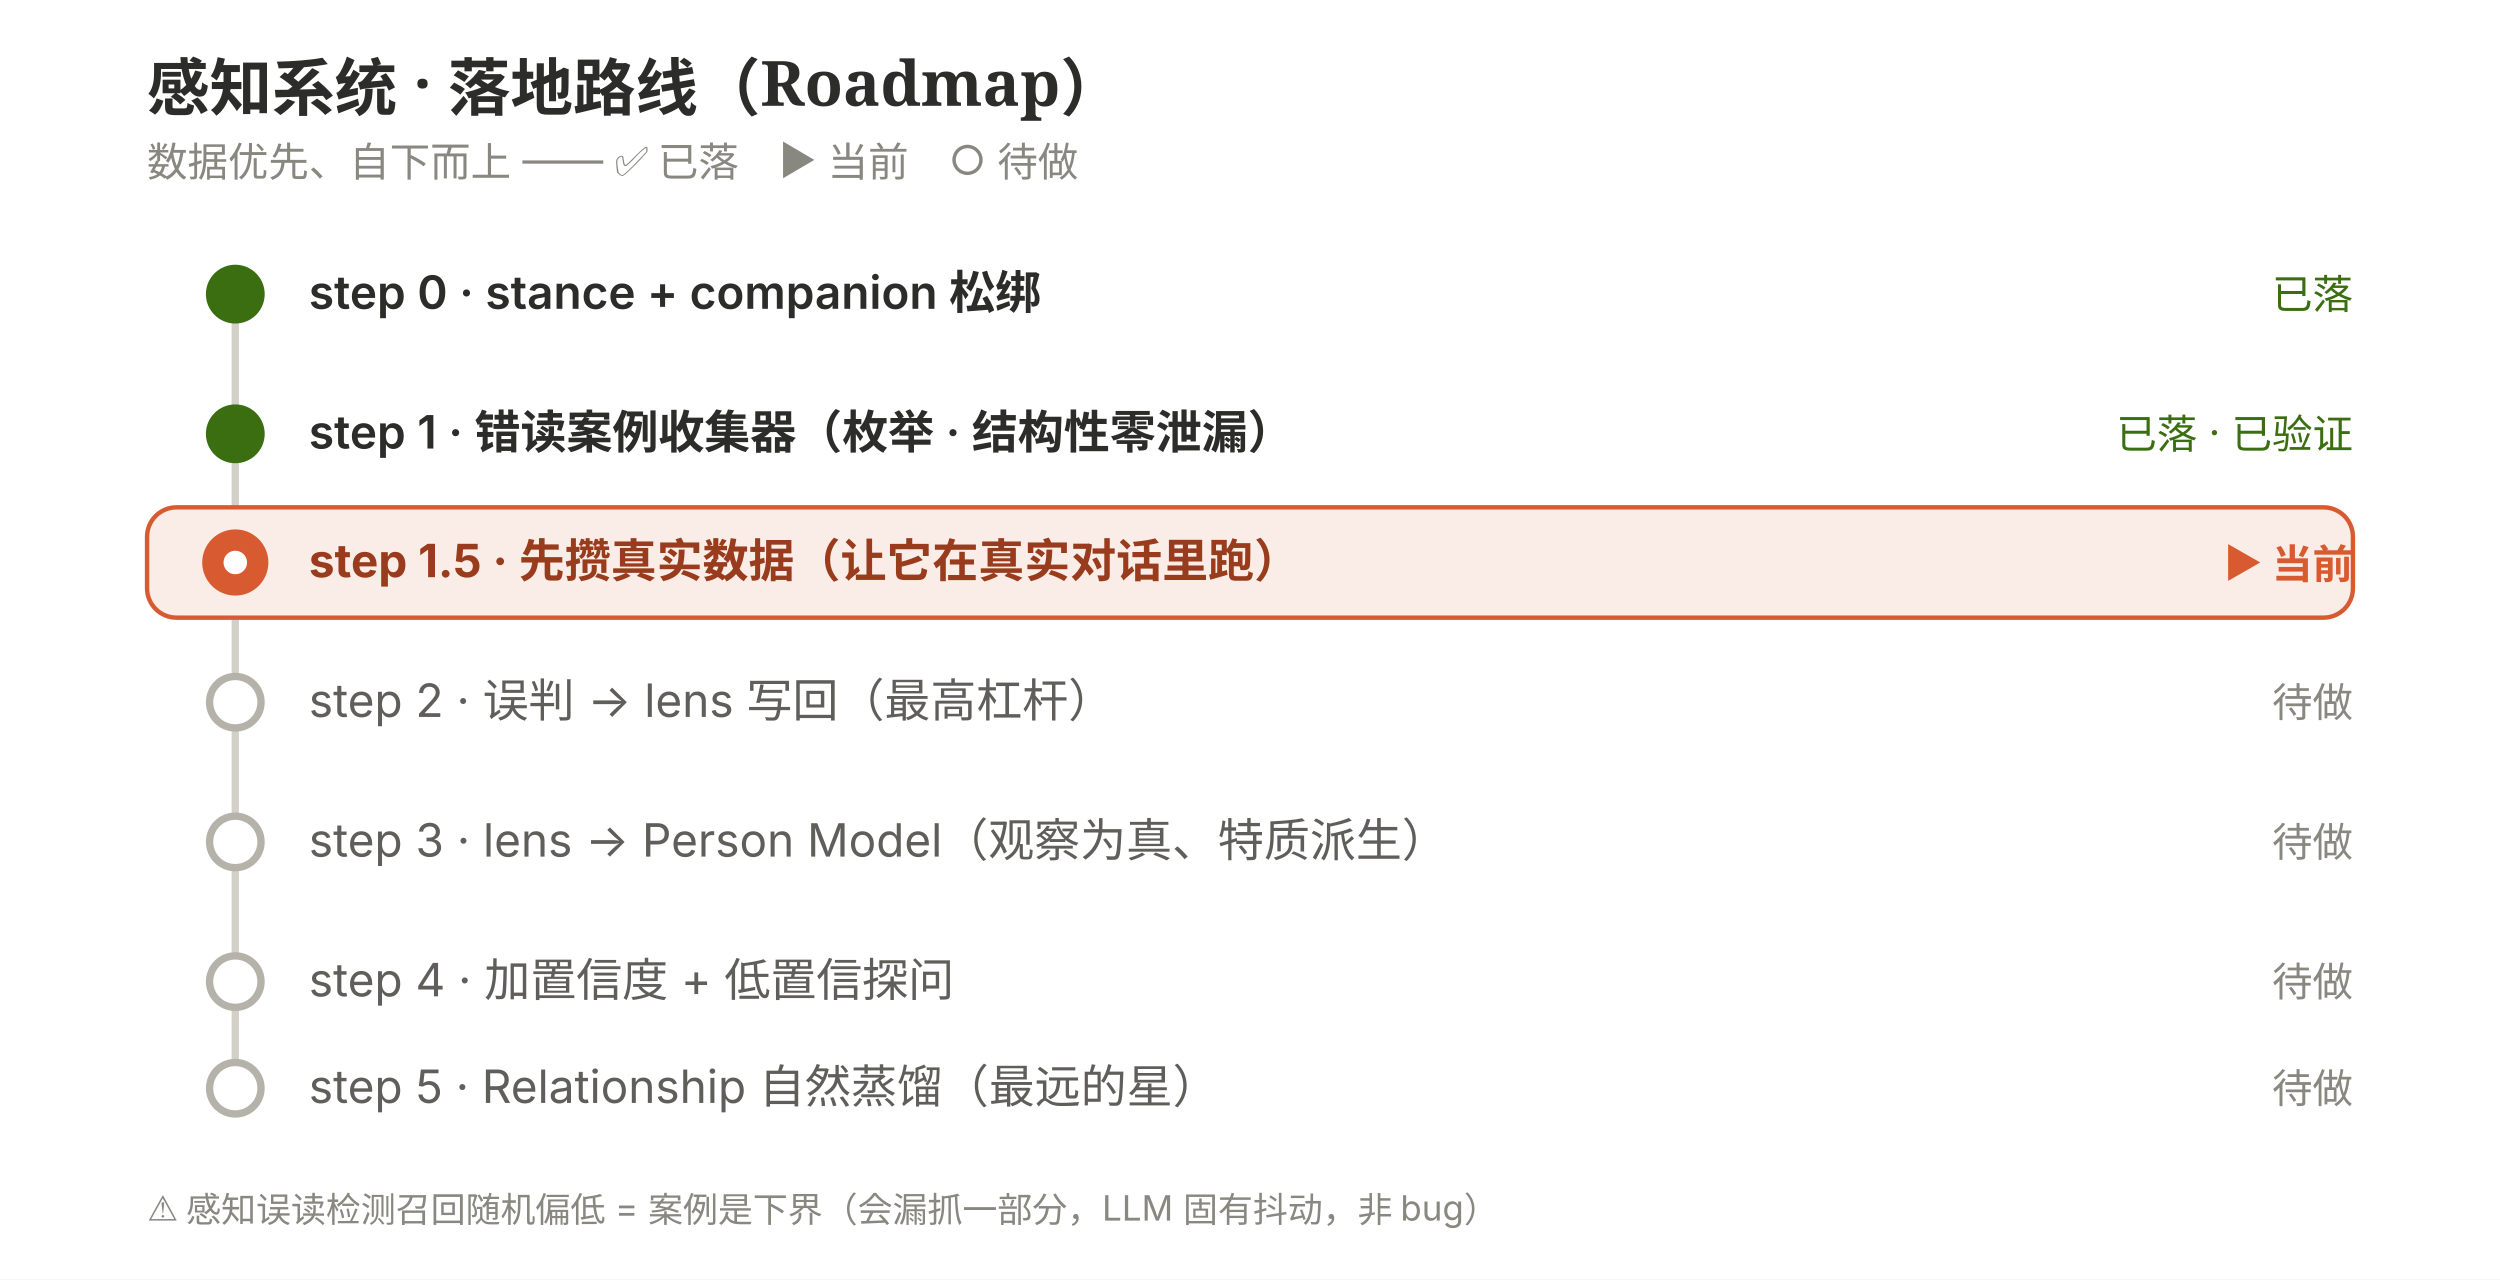
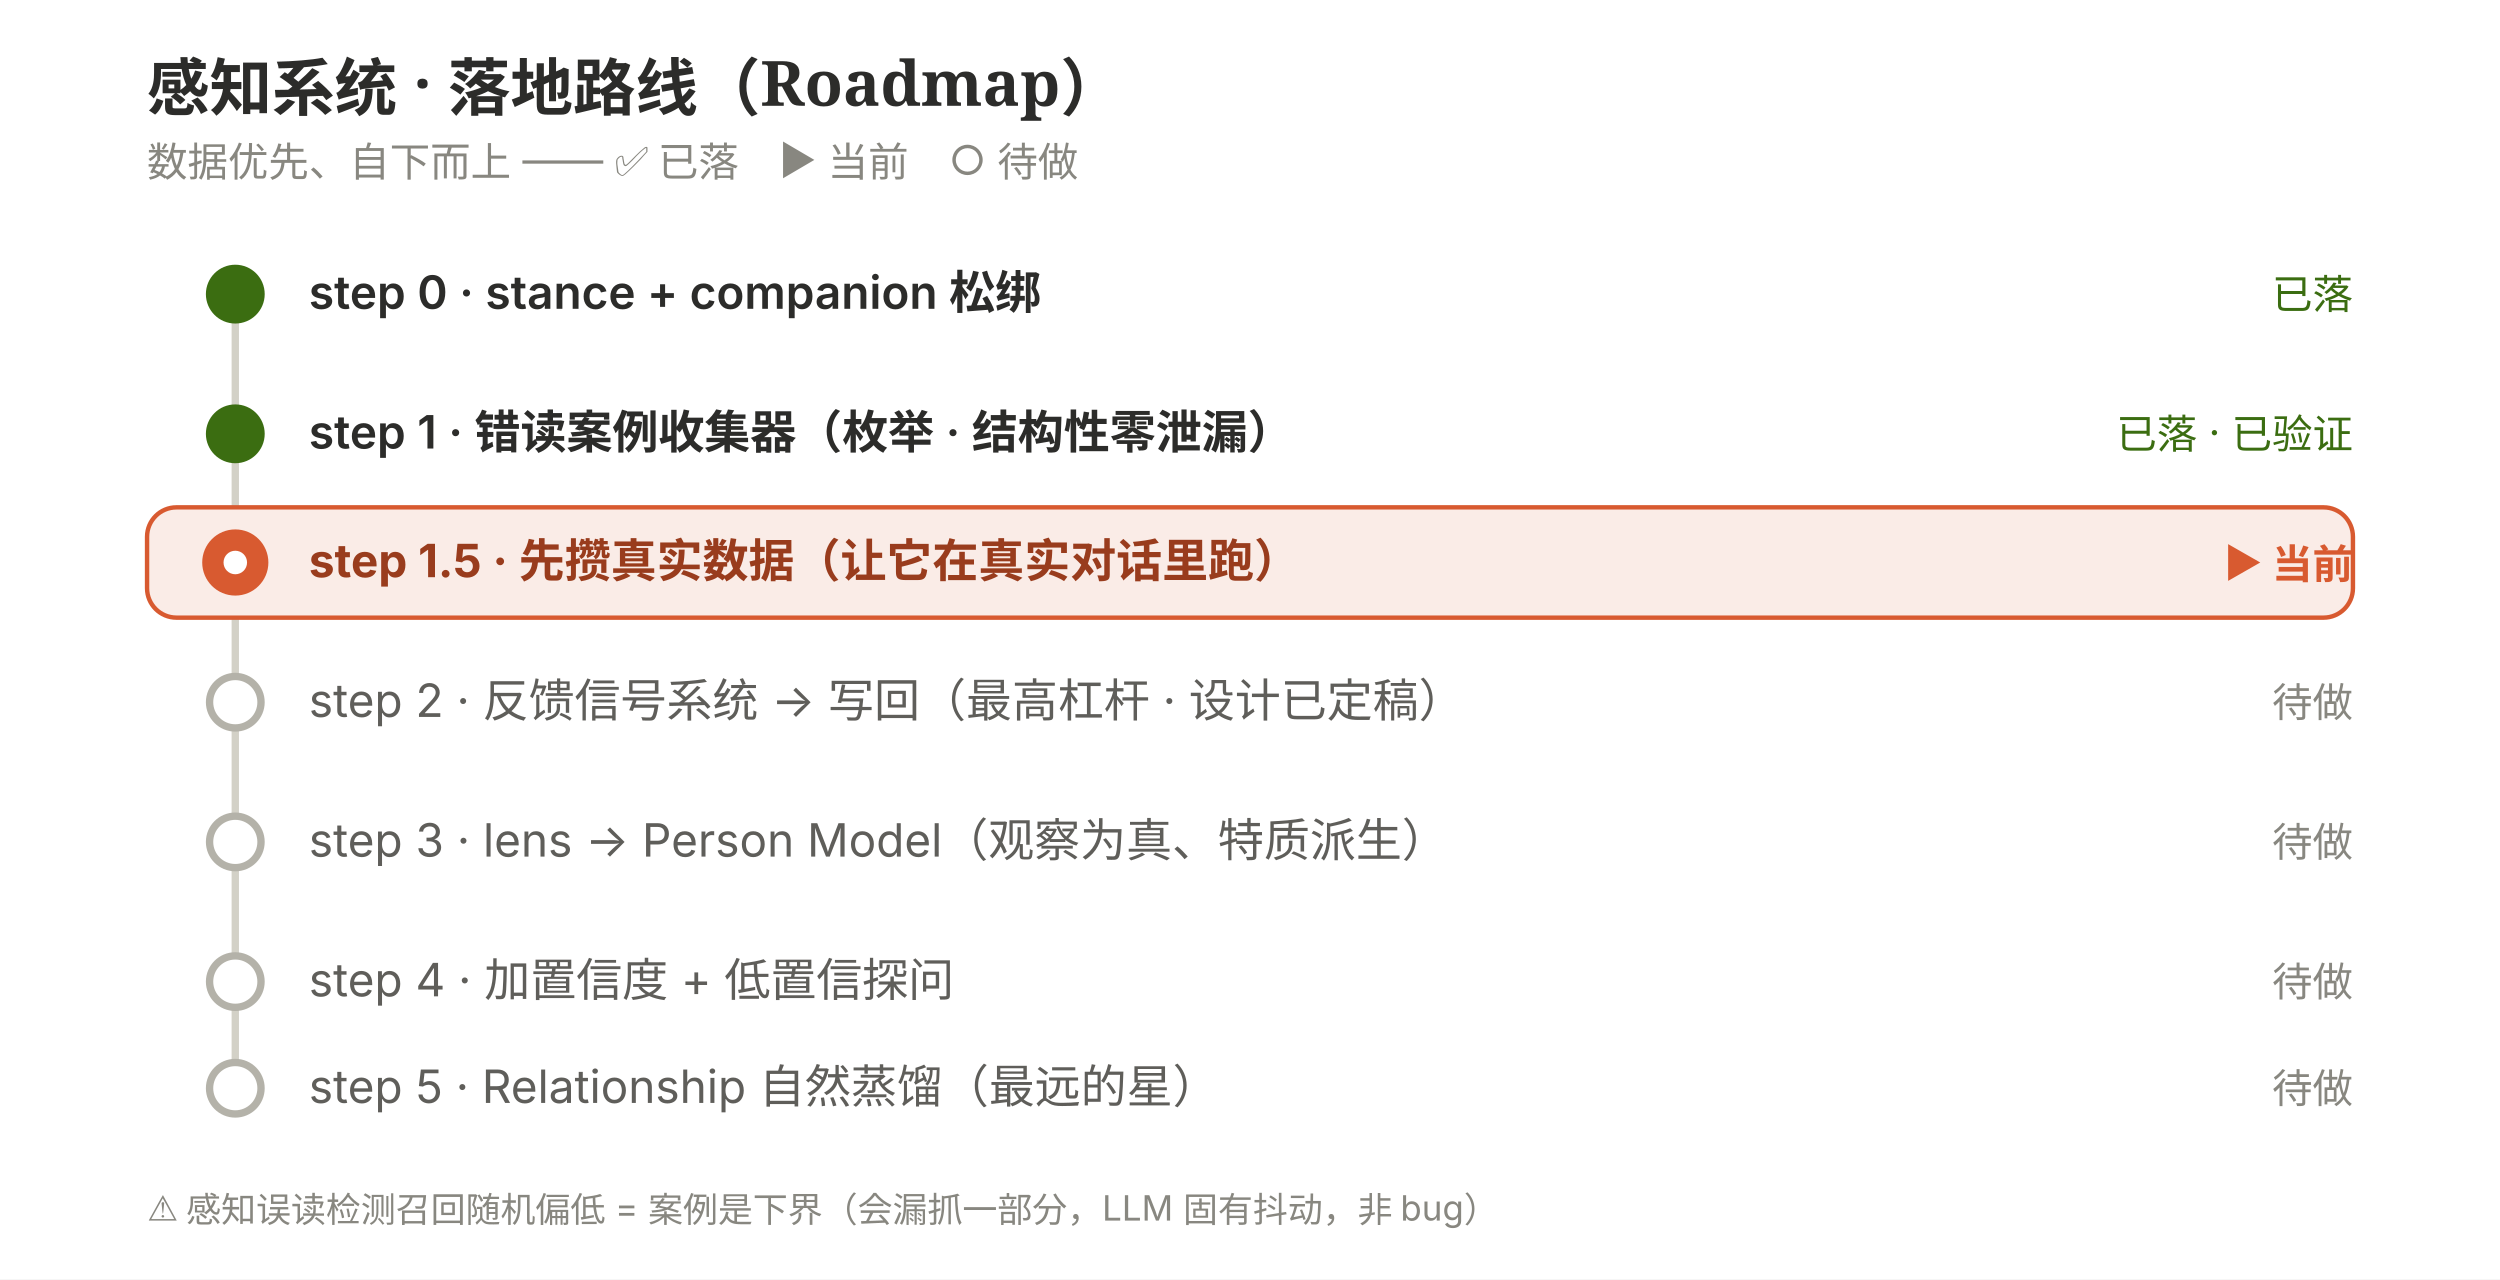
<svg xmlns="http://www.w3.org/2000/svg" viewBox="0 0 680 348" role="img" font-family="system-ui, -apple-system, 'Segoe UI', 'PingFang SC', sans-serif">
  <rect width="680" height="348" fill="#FFFFFF" />
  <text x="40" y="30" font-family="Georgia, 'Songti SC', serif" font-size="17" font-weight="600" fill="#2C2C2A">感知系统 · 落地路线（Roadmap）</text>
  <text x="40" y="48" font-size="11" fill="#888780">数据优先、自下而上 —— ✅ 已落　▶ 当前　○ 待做</text>
  <line x1="64" y1="80" x2="64" y2="296" stroke="#D3D1C7" stroke-width="2" />
  <rect x="40" y="138" width="600" height="30" rx="8" fill="#FAECE7" stroke="#D85A30" stroke-width="1.2" />
  <circle cx="64" cy="80" r="8" fill="#3B6D11" />
  <text x="84" y="84" font-size="12.5" font-weight="600" fill="#2C2C2A">step 0 · stance + companion 松绑</text>
  <text x="640" y="84" text-anchor="end" font-size="11" fill="#3B6D11">已落</text>
  <circle cx="64" cy="118" r="8" fill="#3B6D11" />
  <text x="84" y="122" font-size="12.5" font-weight="600" fill="#2C2C2A">step 1 · 错读案例收集器（枚举 · 结构性零泄漏）</text>
  <text x="640" y="122" text-anchor="end" font-size="11" fill="#3B6D11">已落 · 已验证</text>
  <circle cx="64" cy="153" r="9" fill="#D85A30" />
  <circle cx="64" cy="153" r="3.2" fill="#FFFFFF" />
  <text x="84" y="157" font-size="12.5" font-weight="700" fill="#993C1D">step 1.5 · 先攒真实数据（让它在真实对话里跑）</text>
  <text x="640" y="157" text-anchor="end" font-size="11" font-weight="700" fill="#D85A30">▶ 当前</text>
  <circle cx="64" cy="191" r="7" fill="#FFFFFF" stroke="#B4B2A9" stroke-width="2" />
-   <text x="84" y="195" font-size="12.5" fill="#5F5E5A">step 2 · 误判 → lens 写回（最高杠杆）</text>
+   <text x="84" y="195" font-size="12.5" fill="#5F5E5A">step 2 · 反馈信号系统 → 写回（最高杠杆 · 设计已定稿）</text>
  <text x="640" y="195" text-anchor="end" font-size="11" fill="#888780">待做</text>
  <circle cx="64" cy="229" r="7" fill="#FFFFFF" stroke="#B4B2A9" stroke-width="2" />
  <text x="84" y="233" font-size="12.5" fill="#5F5E5A">step 3 · lens → Person Model（观察为真、特质派生）</text>
  <text x="640" y="233" text-anchor="end" font-size="11" fill="#888780">待做</text>
  <circle cx="64" cy="267" r="7" fill="#FFFFFF" stroke="#B4B2A9" stroke-width="2" />
  <text x="84" y="271" font-size="12.5" fill="#5F5E5A">step 4 · 加置信度 + 低置信探问</text>
  <text x="640" y="271" text-anchor="end" font-size="11" fill="#888780">待做</text>
  <circle cx="64" cy="296" r="7" fill="#FFFFFF" stroke="#B4B2A9" stroke-width="2" />
  <text x="84" y="300" font-size="12.5" fill="#5F5E5A">step 5 · Relationship 自然蒸馏（最远的星）</text>
  <text x="640" y="300" text-anchor="end" font-size="11" fill="#888780">待做</text>
  <text x="40" y="332" font-size="9.5" fill="#888780">⚠️ 感知误读检测召回随机偏低 = 案例是下界（会漏抓一部分，LLM 固有抖动，非 bug）</text>
</svg>
